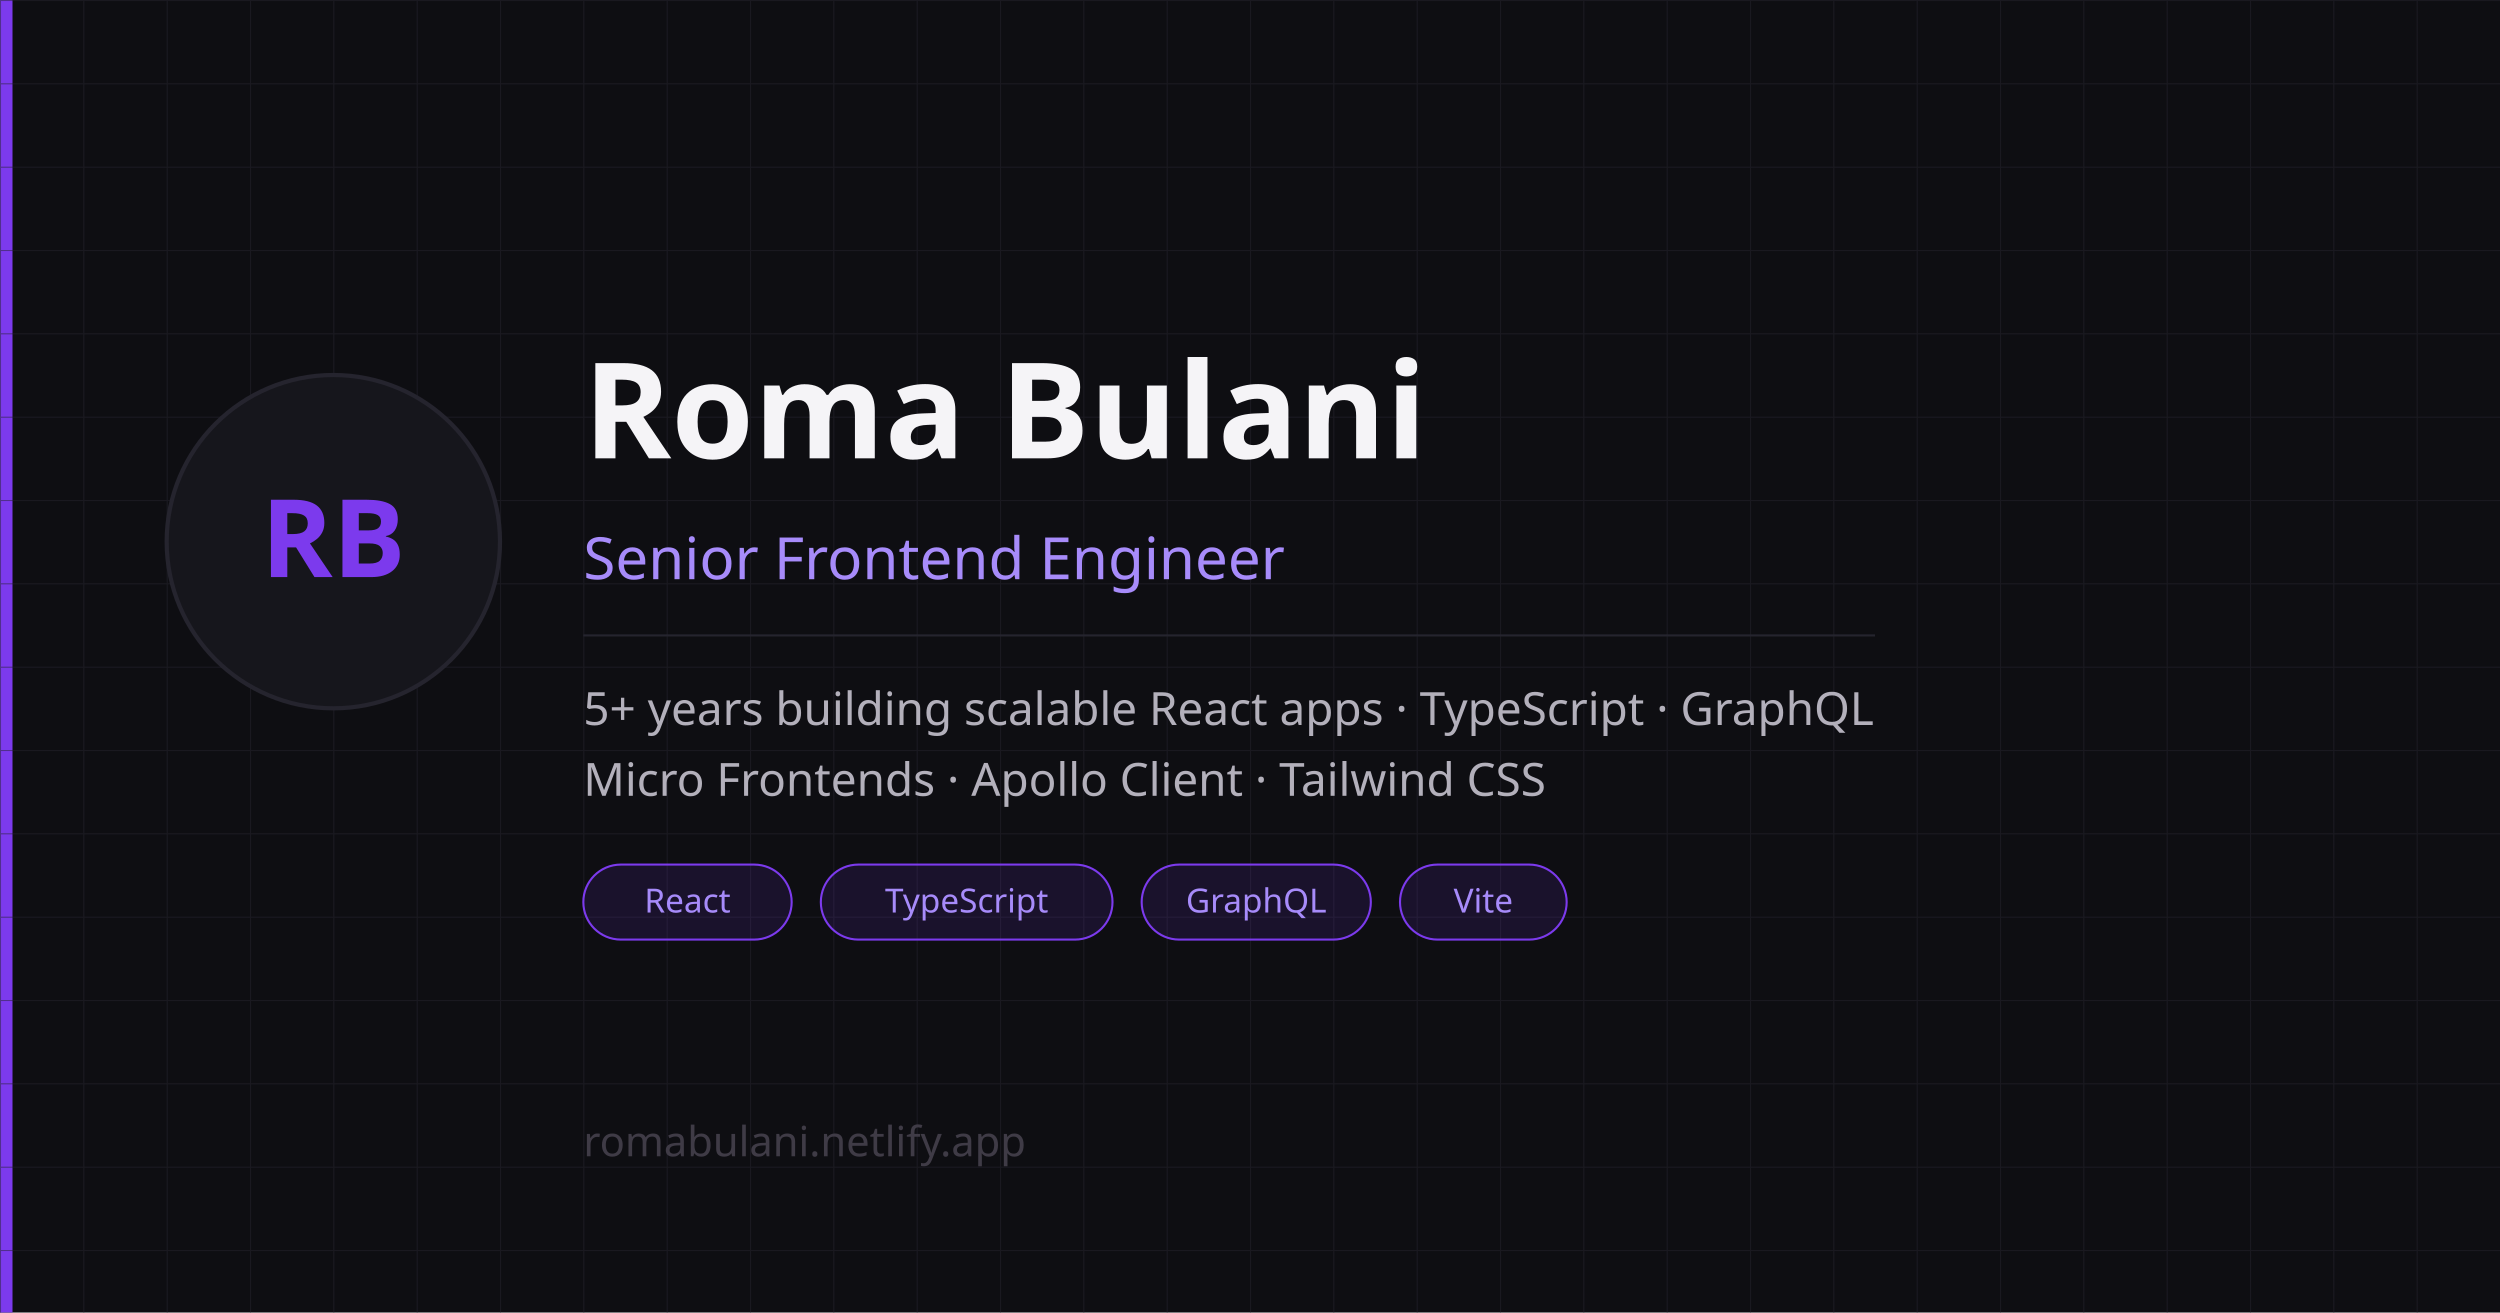
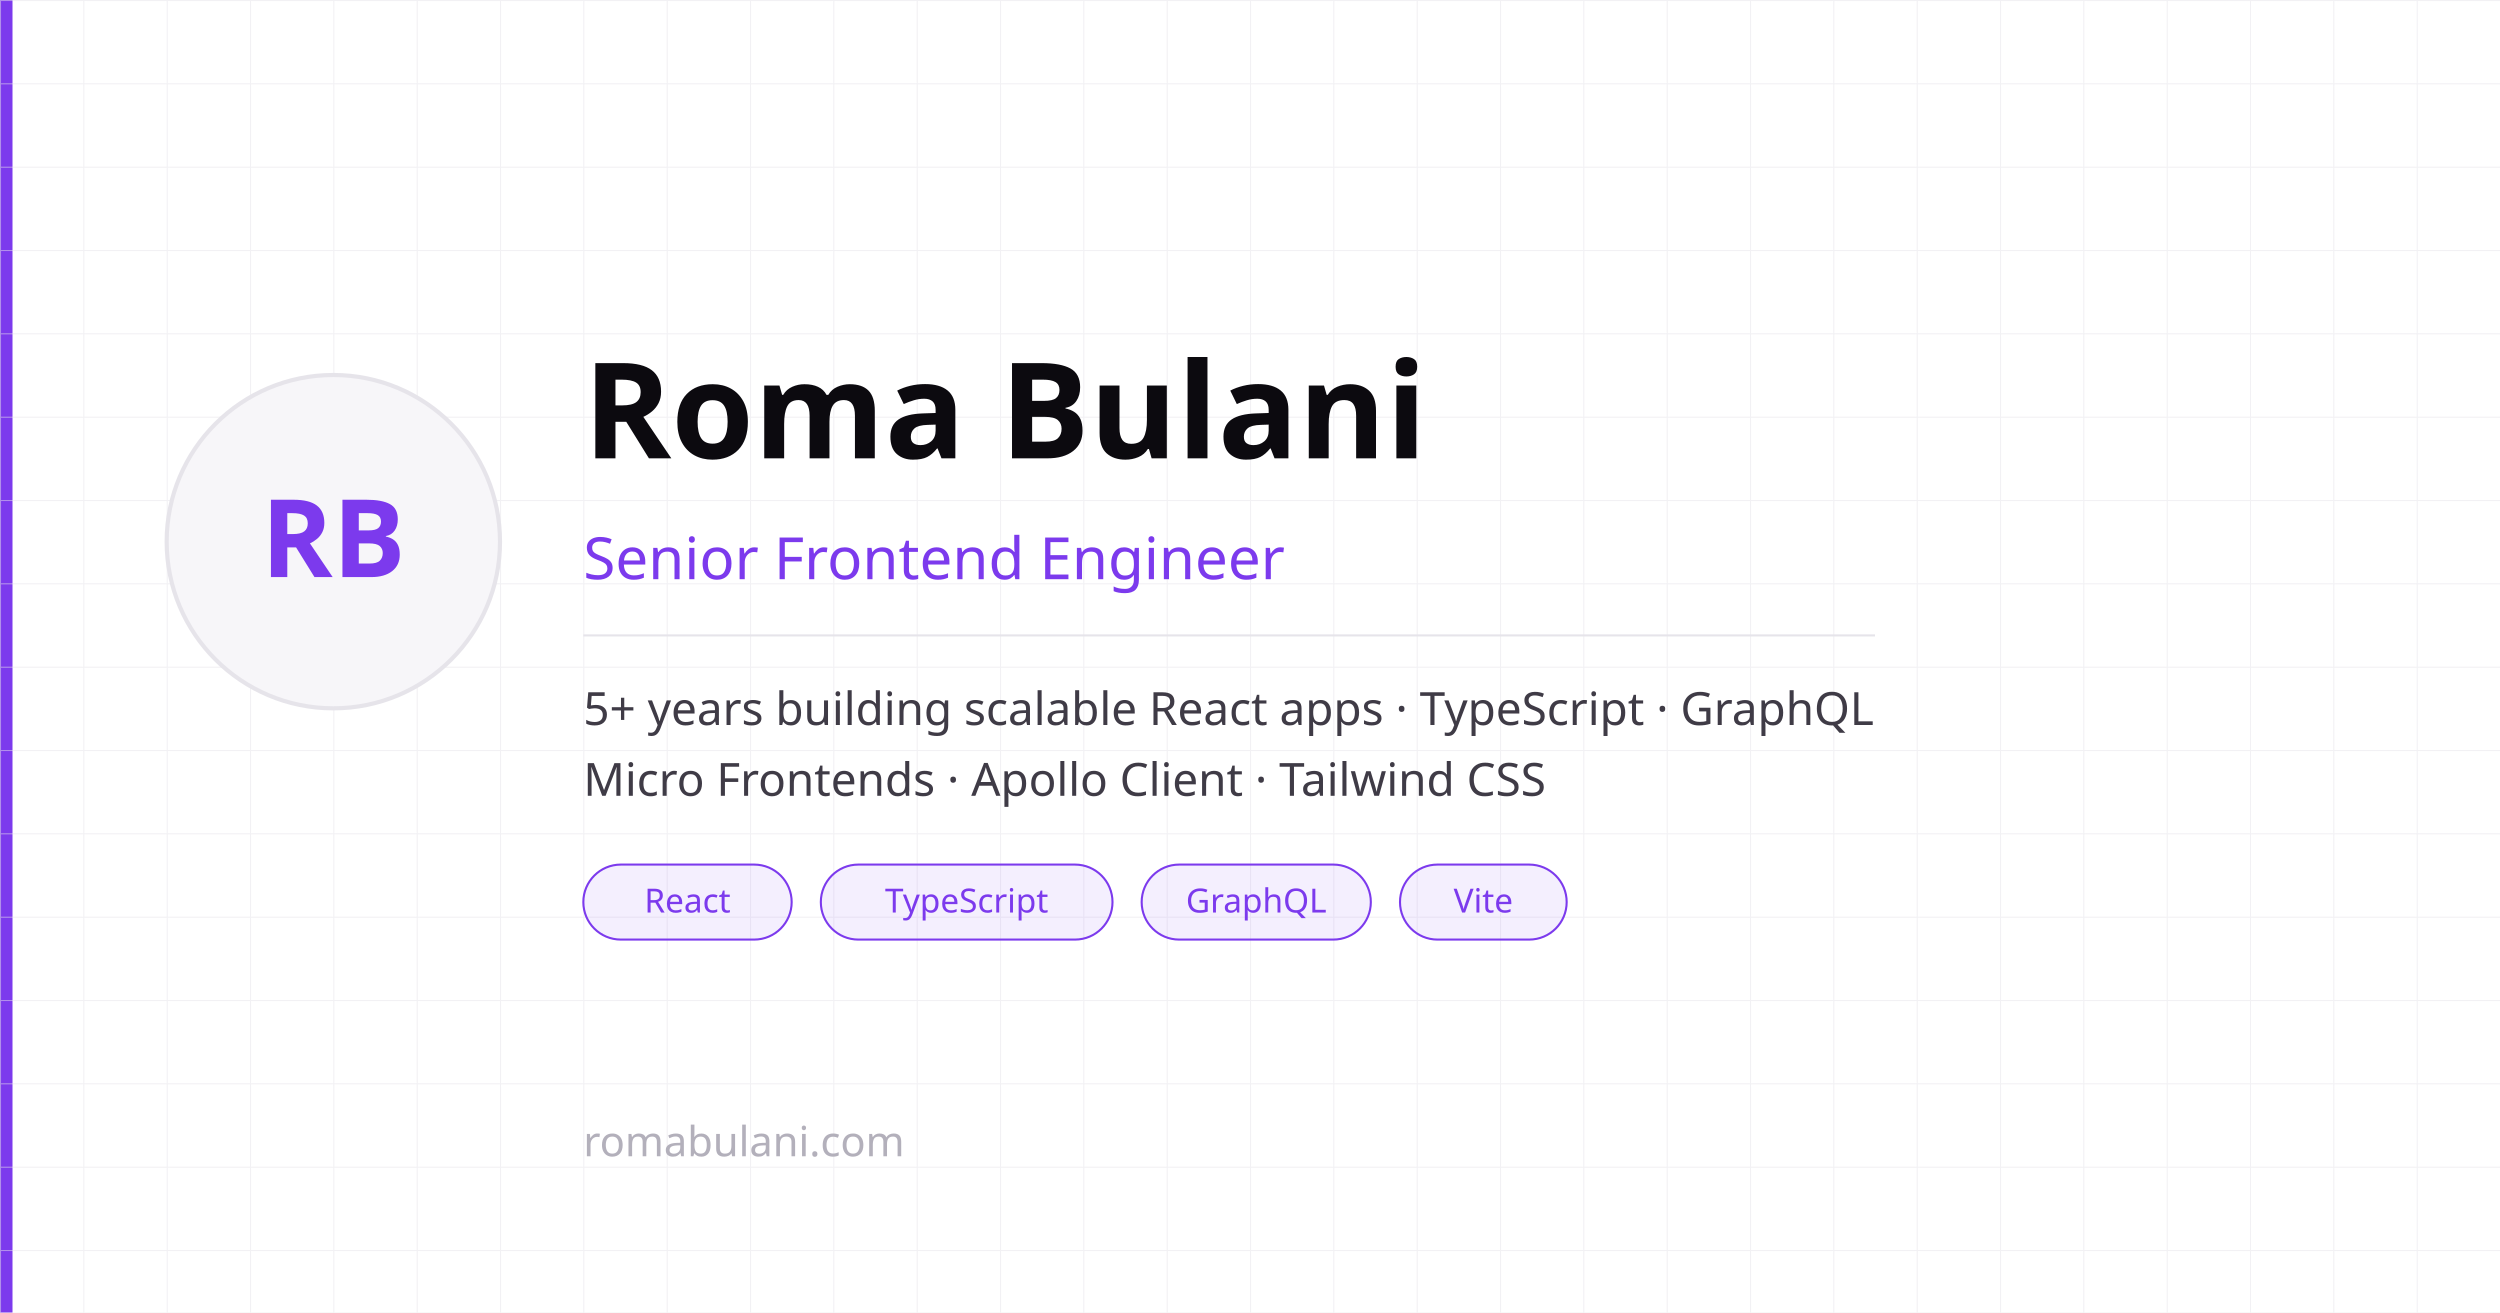
<svg xmlns="http://www.w3.org/2000/svg" width="1200" height="630" viewBox="0 0 1200 630">
-   <rect width="1200" height="630" fill="#0e0e12" />
+   <rect width="1200" height="630" fill="#ffffff" />
  <rect x="0" y="0" width="6" height="630" fill="#7c3aed" />
  <pattern id="grid" width="40" height="40" patternUnits="userSpaceOnUse">
-     <path d="M 40 0 L 0 0 0 40" fill="none" stroke="#25242e" stroke-width="1" />
+     <path d="M 40 0 L 0 0 0 40" fill="none" stroke="#e6e4ea" stroke-width="1" />
  </pattern>
  <rect width="1200" height="630" fill="url(#grid)" opacity="0.5" />
-   <circle cx="160" cy="260" r="80" fill="#16161c" stroke="#25242e" stroke-width="2" />
+   <circle cx="160" cy="260" r="80" fill="#f7f6f9" stroke="#e6e4ea" stroke-width="2" />
  <text x="160" y="277" font-family="system-ui, sans-serif" font-size="52" font-weight="600" fill="#7c3aed" text-anchor="middle">RB</text>
-   <text x="280" y="220" font-family="system-ui, sans-serif" font-size="64" font-weight="700" fill="#f5f4f7">Roma Bulani</text>
-   <text x="280" y="278" font-family="system-ui, sans-serif" font-size="28" font-weight="400" fill="#a78bfa">Senior Frontend Engineer</text>
-   <line x1="280" y1="305" x2="900" y2="305" stroke="#25242e" stroke-width="1" />
-   <text x="280" y="348" font-family="system-ui, sans-serif" font-size="22" fill="#b3b0bb">5+ years building scalable React apps · TypeScript · GraphQL</text>
-   <text x="280" y="382" font-family="system-ui, sans-serif" font-size="22" fill="#b3b0bb">Micro Frontends · Apollo Client · Tailwind CSS</text>
-   <rect x="280" y="415" width="100" height="36" rx="18" fill="rgba(124,58,237,0.12)" stroke="#7c3aed" stroke-width="1" />
-   <text x="330" y="438" font-family="system-ui, sans-serif" font-size="16" fill="#a78bfa" text-anchor="middle">React</text>
-   <rect x="394" y="415" width="140" height="36" rx="18" fill="rgba(124,58,237,0.12)" stroke="#7c3aed" stroke-width="1" />
-   <text x="464" y="438" font-family="system-ui, sans-serif" font-size="16" fill="#a78bfa" text-anchor="middle">TypeScript</text>
-   <rect x="548" y="415" width="110" height="36" rx="18" fill="rgba(124,58,237,0.12)" stroke="#7c3aed" stroke-width="1" />
-   <text x="603" y="438" font-family="system-ui, sans-serif" font-size="16" fill="#a78bfa" text-anchor="middle">GraphQL</text>
-   <rect x="672" y="415" width="80" height="36" rx="18" fill="rgba(124,58,237,0.12)" stroke="#7c3aed" stroke-width="1" />
-   <text x="712" y="438" font-family="system-ui, sans-serif" font-size="16" fill="#a78bfa" text-anchor="middle">Vite</text>
-   <text x="280" y="555" font-family="system-ui, sans-serif" font-size="20" fill="#3f3b46">romabulani.netlify.app</text>
+   <text x="280" y="220" font-family="system-ui, sans-serif" font-size="64" font-weight="700" fill="#0c0a0f">Roma Bulani</text>
+   <text x="280" y="278" font-family="system-ui, sans-serif" font-size="28" font-weight="400" fill="#7c3aed">Senior Frontend Engineer</text>
+   <line x1="280" y1="305" x2="900" y2="305" stroke="#e6e4ea" stroke-width="1" />
+   <text x="280" y="348" font-family="system-ui, sans-serif" font-size="22" fill="#3f3b46">5+ years building scalable React apps · TypeScript · GraphQL</text>
+   <text x="280" y="382" font-family="system-ui, sans-serif" font-size="22" fill="#3f3b46">Micro Frontends · Apollo Client · Tailwind CSS</text>
+   <rect x="280" y="415" width="100" height="36" rx="18" fill="rgba(124,58,237,0.08)" stroke="#7c3aed" stroke-width="1" />
+   <text x="330" y="438" font-family="system-ui, sans-serif" font-size="16" fill="#7c3aed" text-anchor="middle">React</text>
+   <rect x="394" y="415" width="140" height="36" rx="18" fill="rgba(124,58,237,0.08)" stroke="#7c3aed" stroke-width="1" />
+   <text x="464" y="438" font-family="system-ui, sans-serif" font-size="16" fill="#7c3aed" text-anchor="middle">TypeScript</text>
+   <rect x="548" y="415" width="110" height="36" rx="18" fill="rgba(124,58,237,0.08)" stroke="#7c3aed" stroke-width="1" />
+   <text x="603" y="438" font-family="system-ui, sans-serif" font-size="16" fill="#7c3aed" text-anchor="middle">GraphQL</text>
+   <rect x="672" y="415" width="80" height="36" rx="18" fill="rgba(124,58,237,0.08)" stroke="#7c3aed" stroke-width="1" />
+   <text x="712" y="438" font-family="system-ui, sans-serif" font-size="16" fill="#7c3aed" text-anchor="middle">Vite</text>
+   <text x="280" y="555" font-family="system-ui, sans-serif" font-size="20" fill="#b3b0bb">romabulani.com</text>
</svg>
